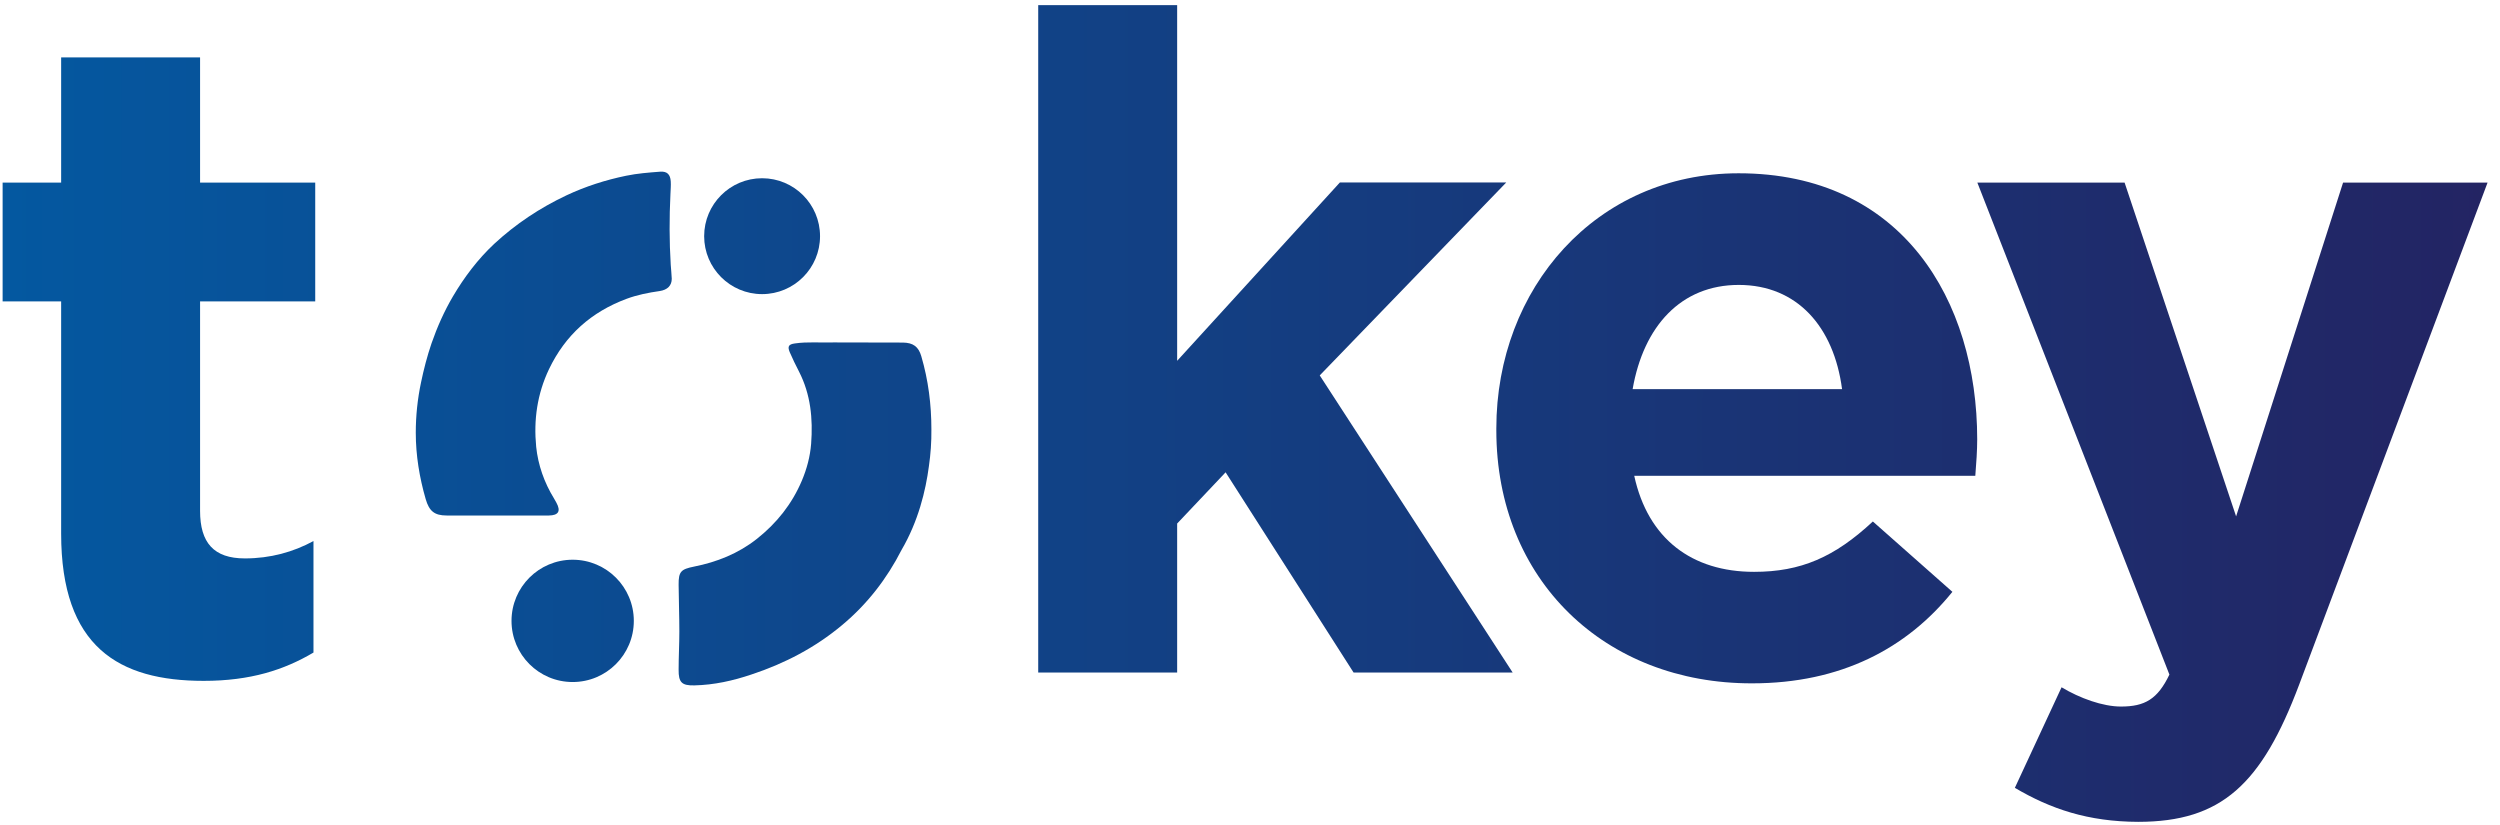
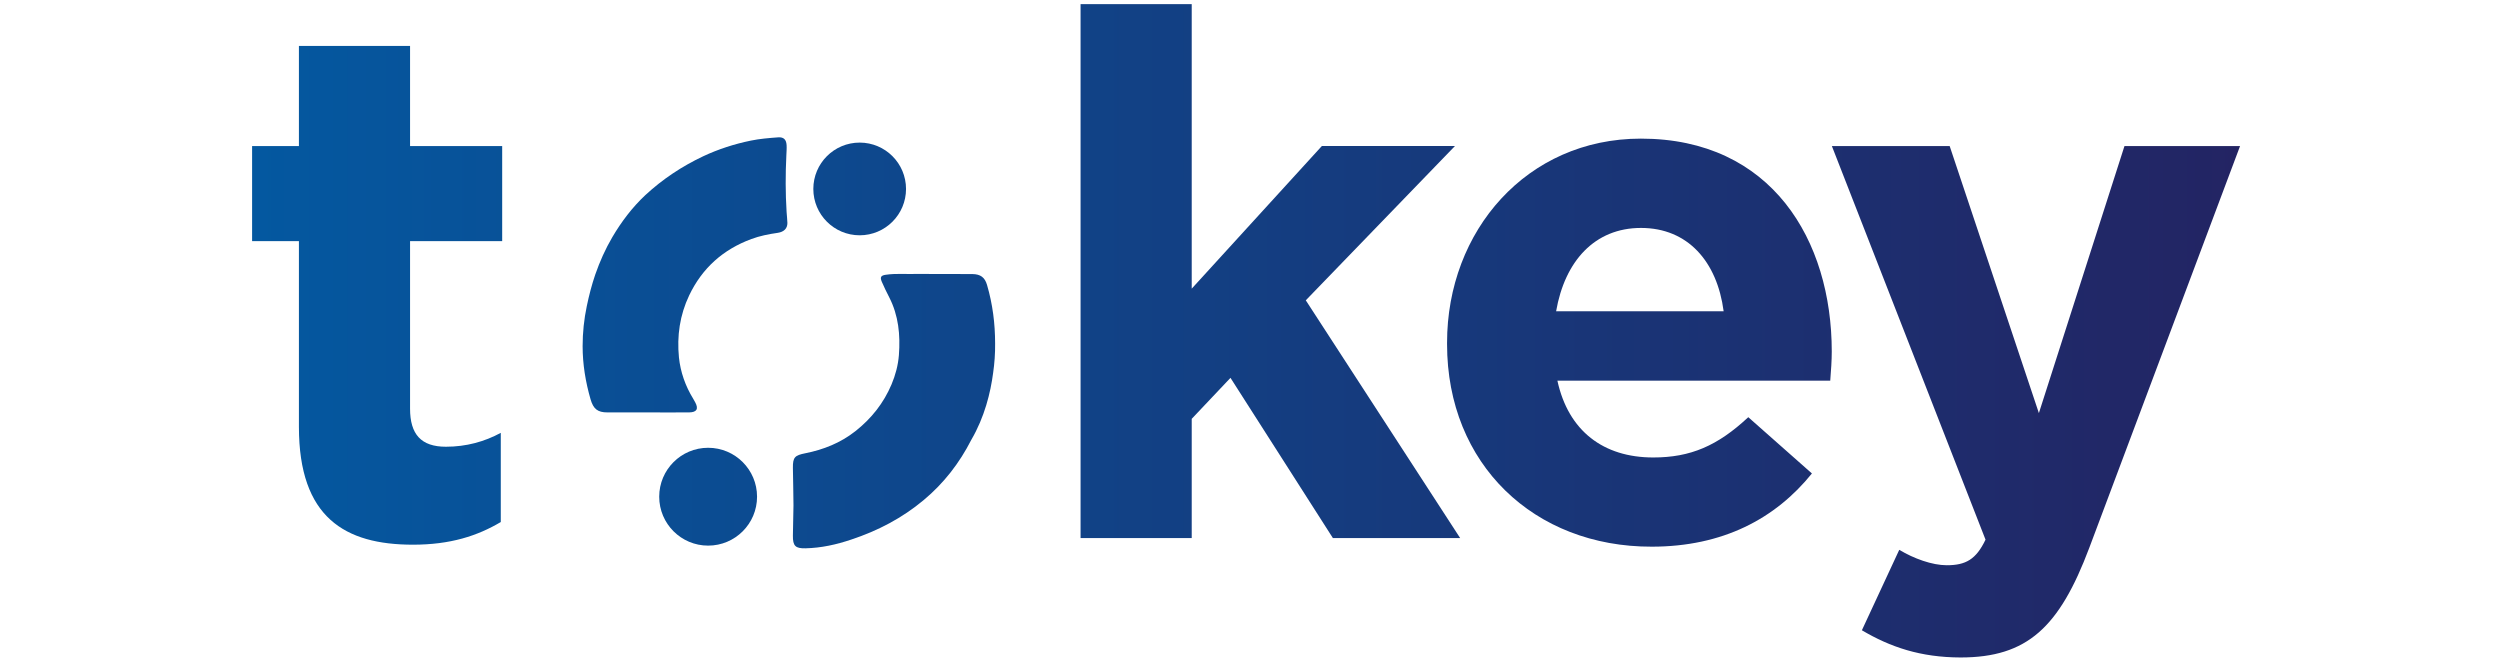
- <svg xmlns="http://www.w3.org/2000/svg" width="200" height="66" viewBox="0 0 251 83" fill="none">
+ <svg xmlns="http://www.w3.org/2000/svg" width="500" height="132" viewBox="0 0 251 83" fill="none">
  <path d="M5.894 53.684V30.324H0.006V18.372H5.894V5.775H19.871V18.372H31.456V30.324H19.871V51.393C19.871 54.609 21.252 56.18 24.379 56.18C26.948 56.18 29.253 55.534 31.28 54.433V65.65C28.328 67.397 24.937 68.499 20.238 68.499C11.693 68.499 5.894 65.092 5.894 53.684Z" fill="url(#paint0_linear_11_2)" />
  <path d="M104.193 0.518H118.171V36.3L134.542 18.358H151.28L132.516 37.768L151.926 67.662H135.922L123.046 47.517L118.171 52.671V67.662H104.193V0.518Z" fill="url(#paint1_linear_11_2)" />
  <path d="M150.282 43.289V43.098C150.282 29.017 160.31 17.433 174.655 17.433C191.114 17.433 198.661 30.221 198.661 44.199C198.661 45.3 198.573 46.592 198.47 47.87H164.157C165.537 54.212 169.956 57.531 176.211 57.531C180.91 57.531 184.301 56.062 188.163 52.465L196.165 59.542C191.569 65.239 184.947 68.748 176.02 68.748C161.235 68.778 150.282 58.382 150.282 43.289ZM185.065 39.148C184.243 32.893 180.557 28.665 174.67 28.665C168.87 28.665 165.097 32.805 163.995 39.148H185.065Z" fill="url(#paint2_linear_11_2)" />
  <path d="M202.449 79.261L207.148 69.145C208.983 70.246 211.288 71.083 213.123 71.083C215.517 71.083 216.809 70.349 217.998 67.867L198.676 18.372H213.49L224.708 51.951L235.47 18.372H250.006L231.051 68.88C227.277 78.909 223.24 82.682 214.856 82.682C209.805 82.667 206.032 81.375 202.449 79.261Z" fill="url(#paint3_linear_11_2)" />
  <path d="M67.193 19.532C67.208 19.107 67.252 18.666 67.223 18.24C67.178 17.55 66.856 17.227 66.18 17.271C65.02 17.359 63.86 17.447 62.73 17.682C60.66 18.108 58.648 18.754 56.739 19.65C54.067 20.912 51.63 22.527 49.457 24.539C47.812 26.081 46.461 27.872 45.316 29.81C44.435 31.308 43.73 32.893 43.158 34.538C42.717 35.83 42.38 37.137 42.101 38.473C41.748 40.147 41.572 41.835 41.572 43.538C41.572 45.799 41.939 48.031 42.571 50.219C42.923 51.423 43.452 51.863 44.685 51.863C46.329 51.863 47.974 51.863 49.633 51.863C51.41 51.863 53.186 51.878 54.963 51.863C55.932 51.849 56.181 51.423 55.726 50.586C55.653 50.439 55.565 50.292 55.477 50.145C54.493 48.545 53.876 46.783 53.685 44.948C53.421 42.246 53.788 39.633 54.977 37.137C56.622 33.701 59.235 31.381 62.788 30.06C63.86 29.663 64.976 29.443 66.107 29.282C66.9 29.164 67.325 28.724 67.325 28.048C67.311 27.578 67.252 27.123 67.223 26.653C67.076 24.275 67.076 21.896 67.193 19.532Z" fill="url(#paint4_linear_11_2)" />
  <path d="M83.623 34.45C82.316 34.494 80.995 34.362 79.703 34.553C79.086 34.641 78.954 34.846 79.189 35.419C79.483 36.094 79.791 36.74 80.129 37.386C81.303 39.677 81.538 42.129 81.347 44.654C81.245 45.932 80.921 47.15 80.422 48.34C79.424 50.703 77.882 52.642 75.871 54.227C74.006 55.696 71.862 56.547 69.572 57.002C68.265 57.267 68.001 57.487 68.016 58.837C68.03 60.409 68.089 61.98 68.089 63.551C68.089 64.828 68.016 66.091 68.016 67.368C68.001 68.66 68.338 68.983 69.601 68.954C71.583 68.91 73.492 68.484 75.357 67.853C78.69 66.751 81.758 65.151 84.46 62.89C87 60.776 88.968 58.221 90.45 55.314C92.124 52.451 92.873 49.367 93.196 46.901C93.372 45.682 93.46 44.449 93.446 43.201C93.446 40.69 93.137 38.253 92.433 35.845C92.154 34.876 91.61 34.479 90.583 34.465" fill="url(#paint5_linear_11_2)" />
  <path d="M57.356 68.616C60.754 68.616 63.508 65.862 63.508 62.464C63.508 59.066 60.754 56.312 57.356 56.312C53.958 56.312 51.204 59.066 51.204 62.464C51.204 65.862 53.958 68.616 57.356 68.616Z" fill="url(#paint6_linear_11_2)" />
  <path d="M76.414 29.59C79.633 29.59 82.243 26.98 82.243 23.761C82.243 20.542 79.633 17.932 76.414 17.932C73.195 17.932 70.585 20.542 70.585 23.761C70.585 26.98 73.195 29.59 76.414 29.59Z" fill="url(#paint7_linear_11_2)" />
  <defs>
    <linearGradient id="paint0_linear_11_2" x1="-0.089" y1="37.129" x2="250.553" y2="37.129" gradientUnits="userSpaceOnUse">
      <stop stop-color="#0458A0" />
      <stop offset="1" stop-color="#232463" />
    </linearGradient>
    <linearGradient id="paint1_linear_11_2" x1="-0.089" y1="34.093" x2="250.553" y2="34.093" gradientUnits="userSpaceOnUse">
      <stop stop-color="#0458A0" />
      <stop offset="1" stop-color="#232463" />
    </linearGradient>
    <linearGradient id="paint2_linear_11_2" x1="-0.089" y1="43.108" x2="250.553" y2="43.108" gradientUnits="userSpaceOnUse">
      <stop stop-color="#0458A0" />
      <stop offset="1" stop-color="#232463" />
    </linearGradient>
    <linearGradient id="paint3_linear_11_2" x1="-0.089" y1="50.513" x2="250.553" y2="50.513" gradientUnits="userSpaceOnUse">
      <stop stop-color="#0458A0" />
      <stop offset="1" stop-color="#232463" />
    </linearGradient>
    <linearGradient id="paint4_linear_11_2" x1="-0.089" y1="34.567" x2="250.553" y2="34.567" gradientUnits="userSpaceOnUse">
      <stop stop-color="#0458A0" />
      <stop offset="1" stop-color="#232463" />
    </linearGradient>
    <linearGradient id="paint5_linear_11_2" x1="-0.089" y1="51.701" x2="250.553" y2="51.701" gradientUnits="userSpaceOnUse">
      <stop stop-color="#0458A0" />
      <stop offset="1" stop-color="#232463" />
    </linearGradient>
    <linearGradient id="paint6_linear_11_2" x1="-0.089" y1="62.461" x2="250.553" y2="62.461" gradientUnits="userSpaceOnUse">
      <stop stop-color="#0458A0" />
      <stop offset="1" stop-color="#232463" />
    </linearGradient>
    <linearGradient id="paint7_linear_11_2" x1="-0.089" y1="23.759" x2="250.553" y2="23.759" gradientUnits="userSpaceOnUse">
      <stop stop-color="#0458A0" />
      <stop offset="1" stop-color="#232463" />
    </linearGradient>
  </defs>
</svg>
